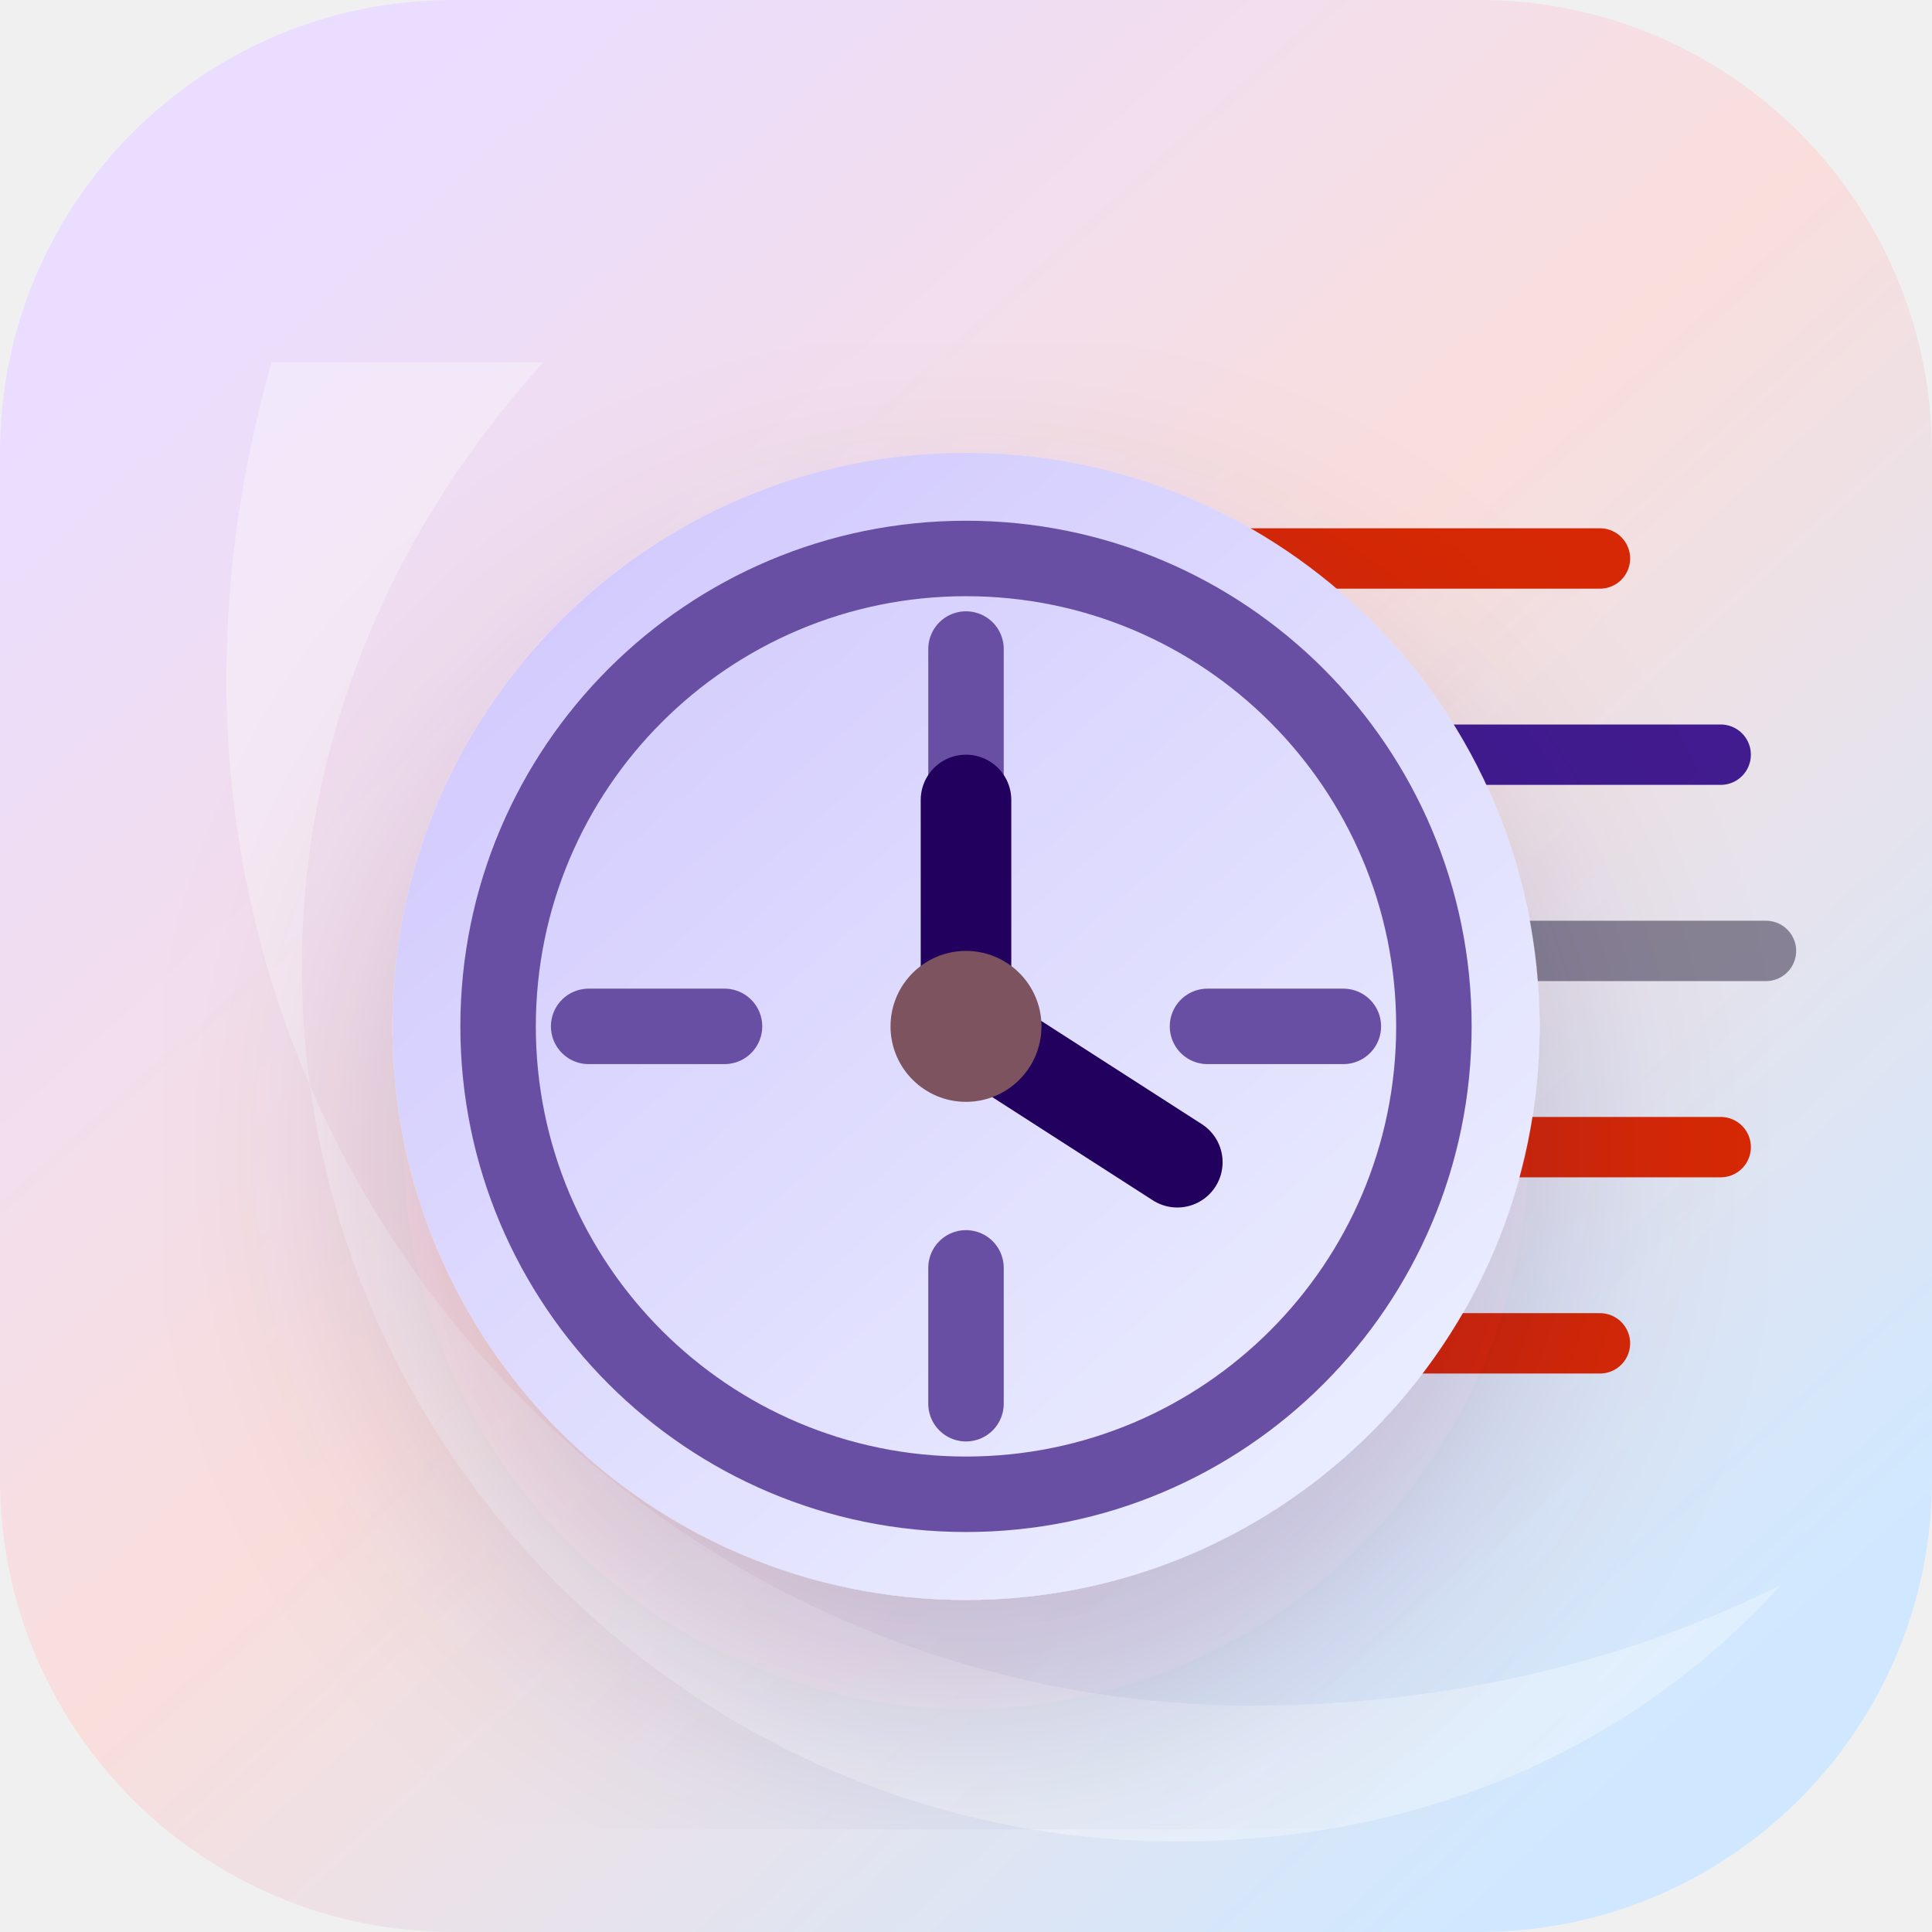
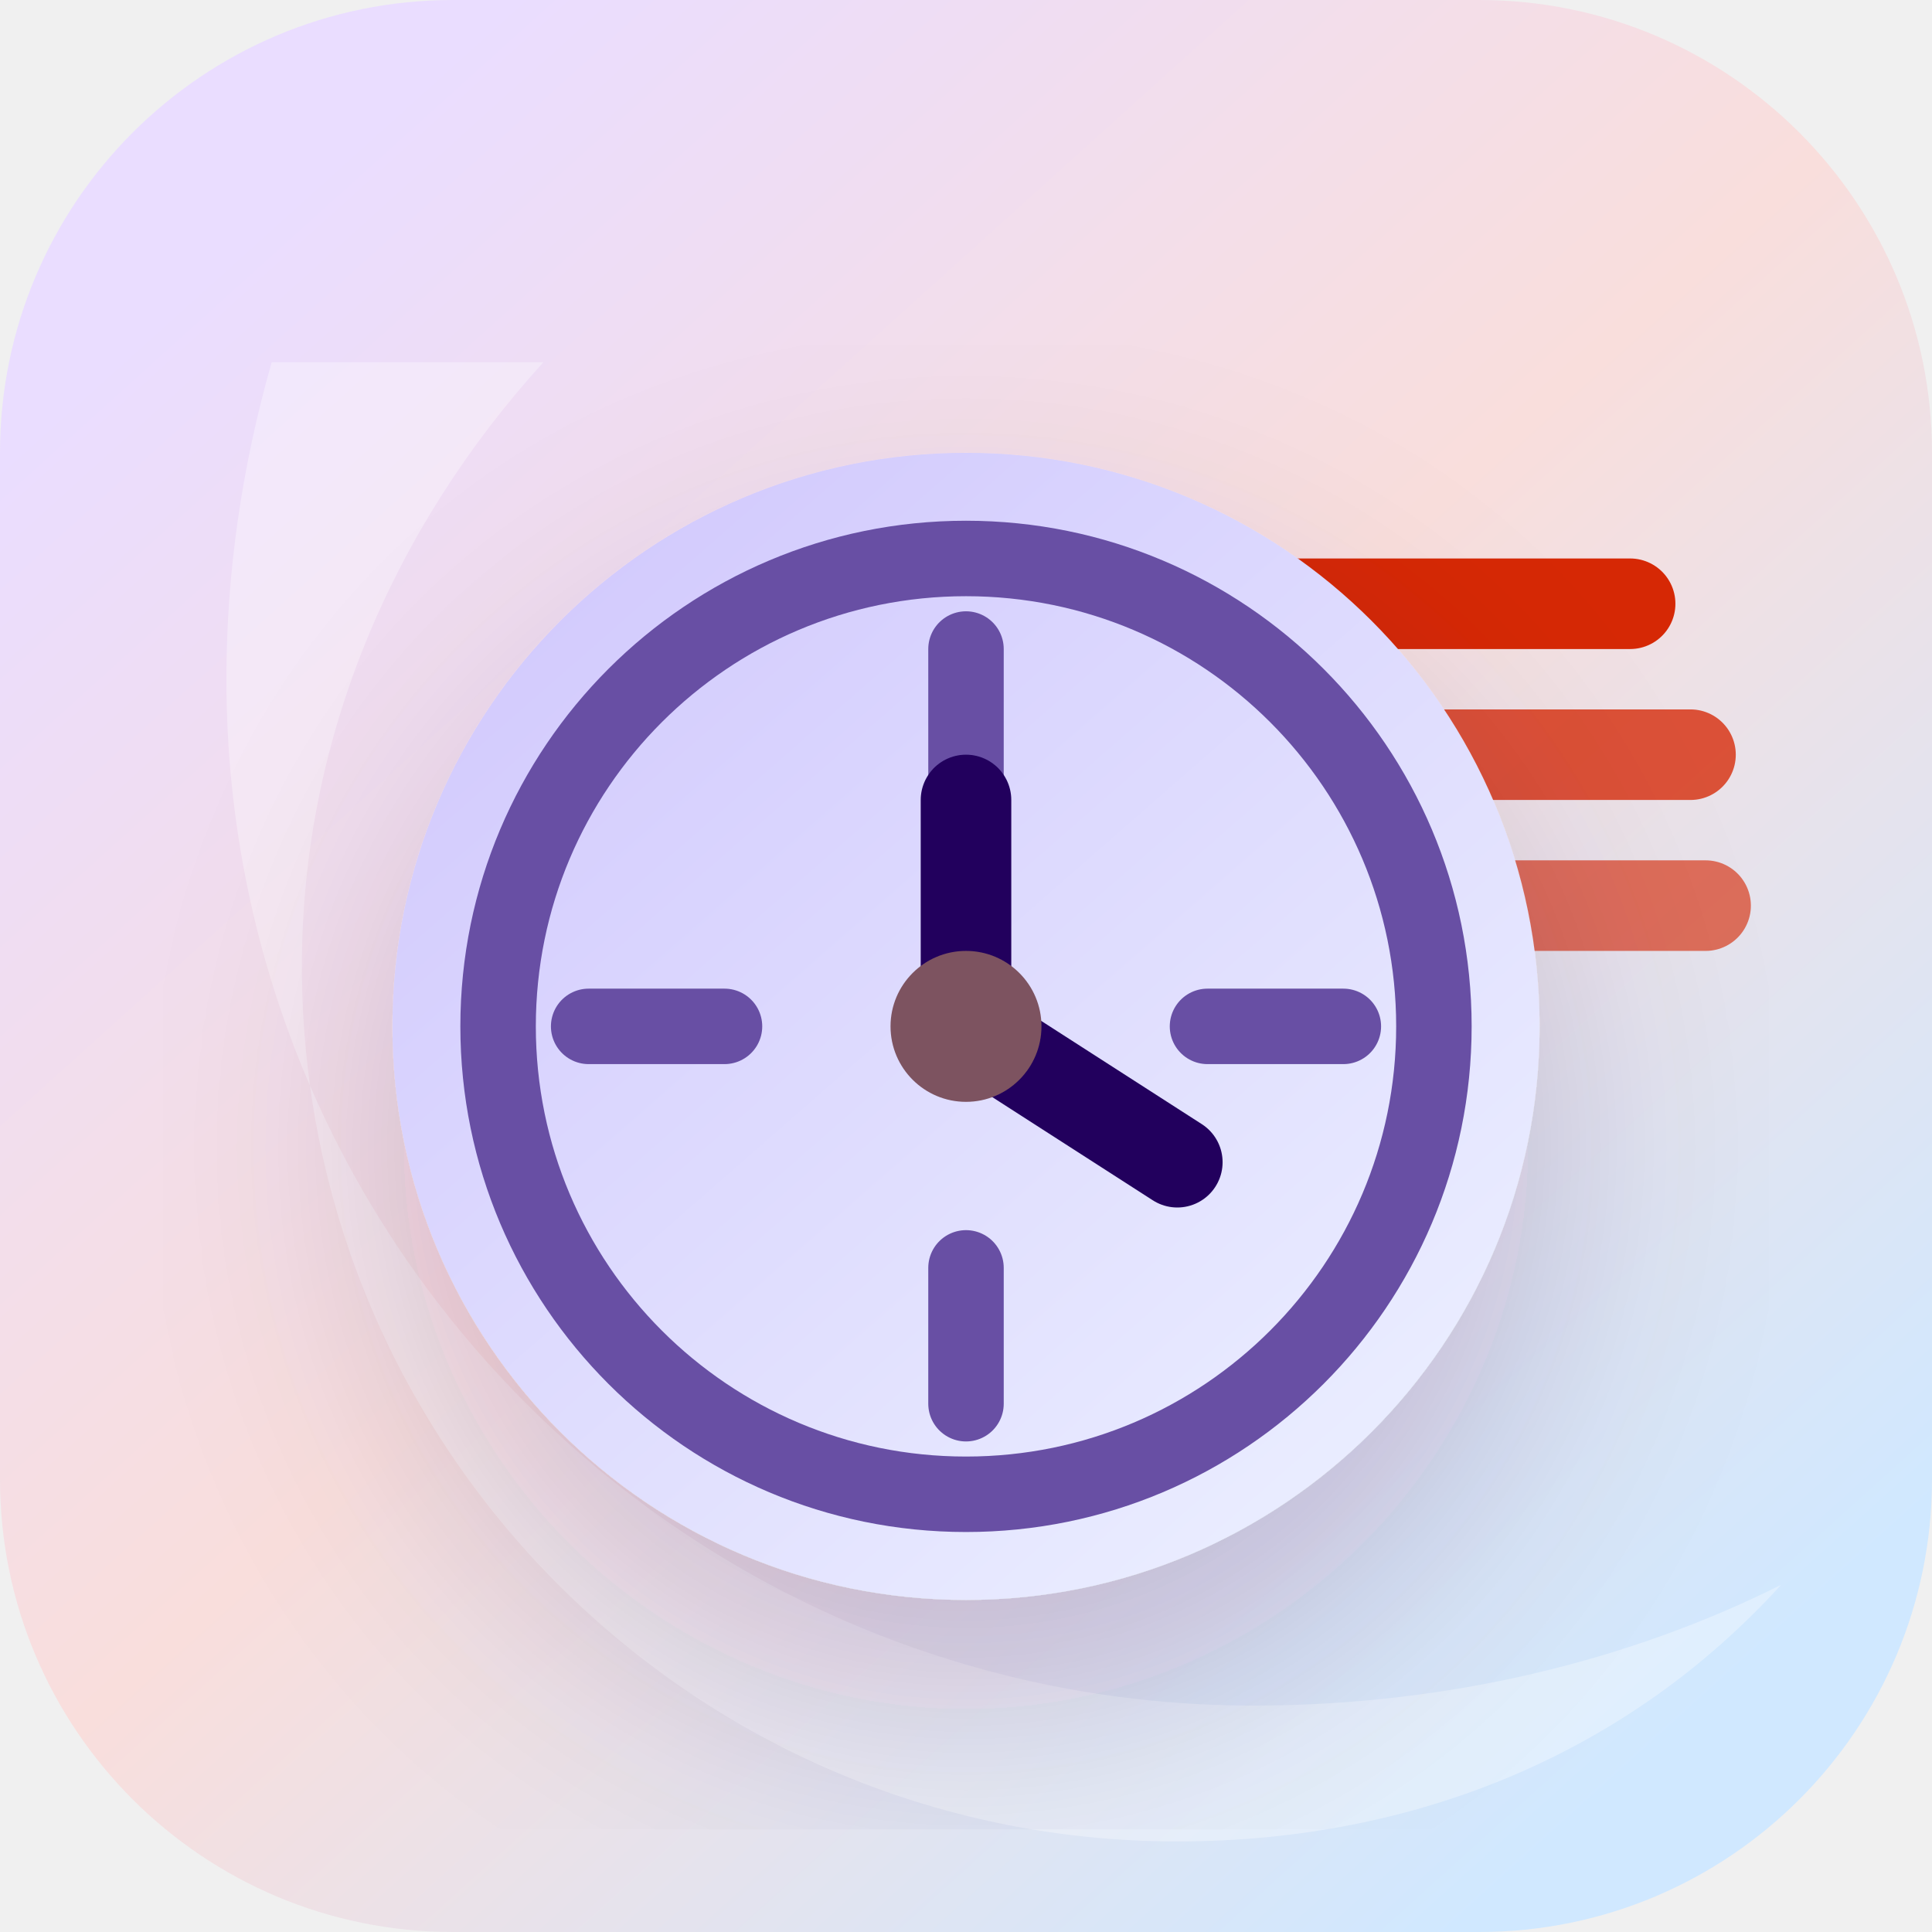
<svg xmlns="http://www.w3.org/2000/svg" viewBox="0 0 128 128" role="img" aria-labelledby="title desc">
  <defs>
    <linearGradient id="bg" x1="18" y1="14" x2="110" y2="116" gradientUnits="userSpaceOnUse">
      <stop offset="0" stop-color="#EADDFF" />
      <stop offset="0.48" stop-color="#F9DEDC" />
      <stop offset="1" stop-color="#D0E8FF" />
    </linearGradient>
    <linearGradient id="face" x1="36" y1="32" x2="92" y2="96" gradientUnits="userSpaceOnUse">
      <stop offset="0" stop-color="#d1c8fd" />
      <stop offset="1" stop-color="#eaedff" />
    </linearGradient>
    <filter id="shadow" x="-20%" y="-20%" width="140%" height="140%" color-interpolation-filters="sRGB">
      <feDropShadow dx="0" dy="8" stdDeviation="8" flood-color="#21005D" flood-opacity="0.18" />
    </filter>
  </defs>
  <rect width="128" height="128" rx="30" fill="url(#bg)" />
  <path d="M36 24C26 35 20 49 20 64c0 32 26 58 58 58 16 0 30-6 40-17-10 5-22 8-35 8-37 0-68-30-68-68 0-7 1-14 3-21z" fill="#FFFFFF" opacity="0.32" />
  <g fill="none" stroke-linecap="round" stroke-linejoin="round">
-     <path d="M83 37h23" stroke="#d62805" stroke-width="4" />
-     <path d="M92 50h22" stroke="#2a0183" stroke-width="4" opacity="0.88" />
-     <path d="M94 63h23" stroke="#625B71" stroke-width="4" opacity="0.72" />
-     <path d="M92 76h22" stroke="#d62805" stroke-width="4" />
-     <path d="M87 89h19" stroke="#d62805" stroke-width="4" />
+     <path d="M83 40h25" stroke="#d62805" stroke-width="6" />
+     <path d="M83 50h29" stroke="#d62805" stroke-width="6" opacity="0.78" />
+     <path d="M83 60h30" stroke="#d62805" stroke-width="6" opacity="0.63" />
  </g>
  <g filter="url(#shadow)">
    <circle cx="64" cy="68" r="38" fill="url(#face)" />
    <circle cx="64" cy="68" r="31" fill="none" stroke="#6750A4" stroke-width="5" stroke-linecap="round" />
    <path d="M64 43v9" stroke="#6750a4" stroke-width="5" stroke-linecap="round" />
    <path d="M64 84v9" stroke="#6750A4" stroke-width="5" stroke-linecap="round" />
    <path d="M39 68h9" stroke="#6750A4" stroke-width="5" stroke-linecap="round" />
    <path d="M80 68h9" stroke="#6750A4" stroke-width="5" stroke-linecap="round" />
    <path d="M64 68V53" stroke="#21005D" stroke-width="6" stroke-linecap="round" />
    <path d="M64 68l14 9" stroke="#21005D" stroke-width="6" stroke-linecap="round" />
    <circle cx="64" cy="68" r="5" fill="#7D5260" />
  </g>
</svg>
